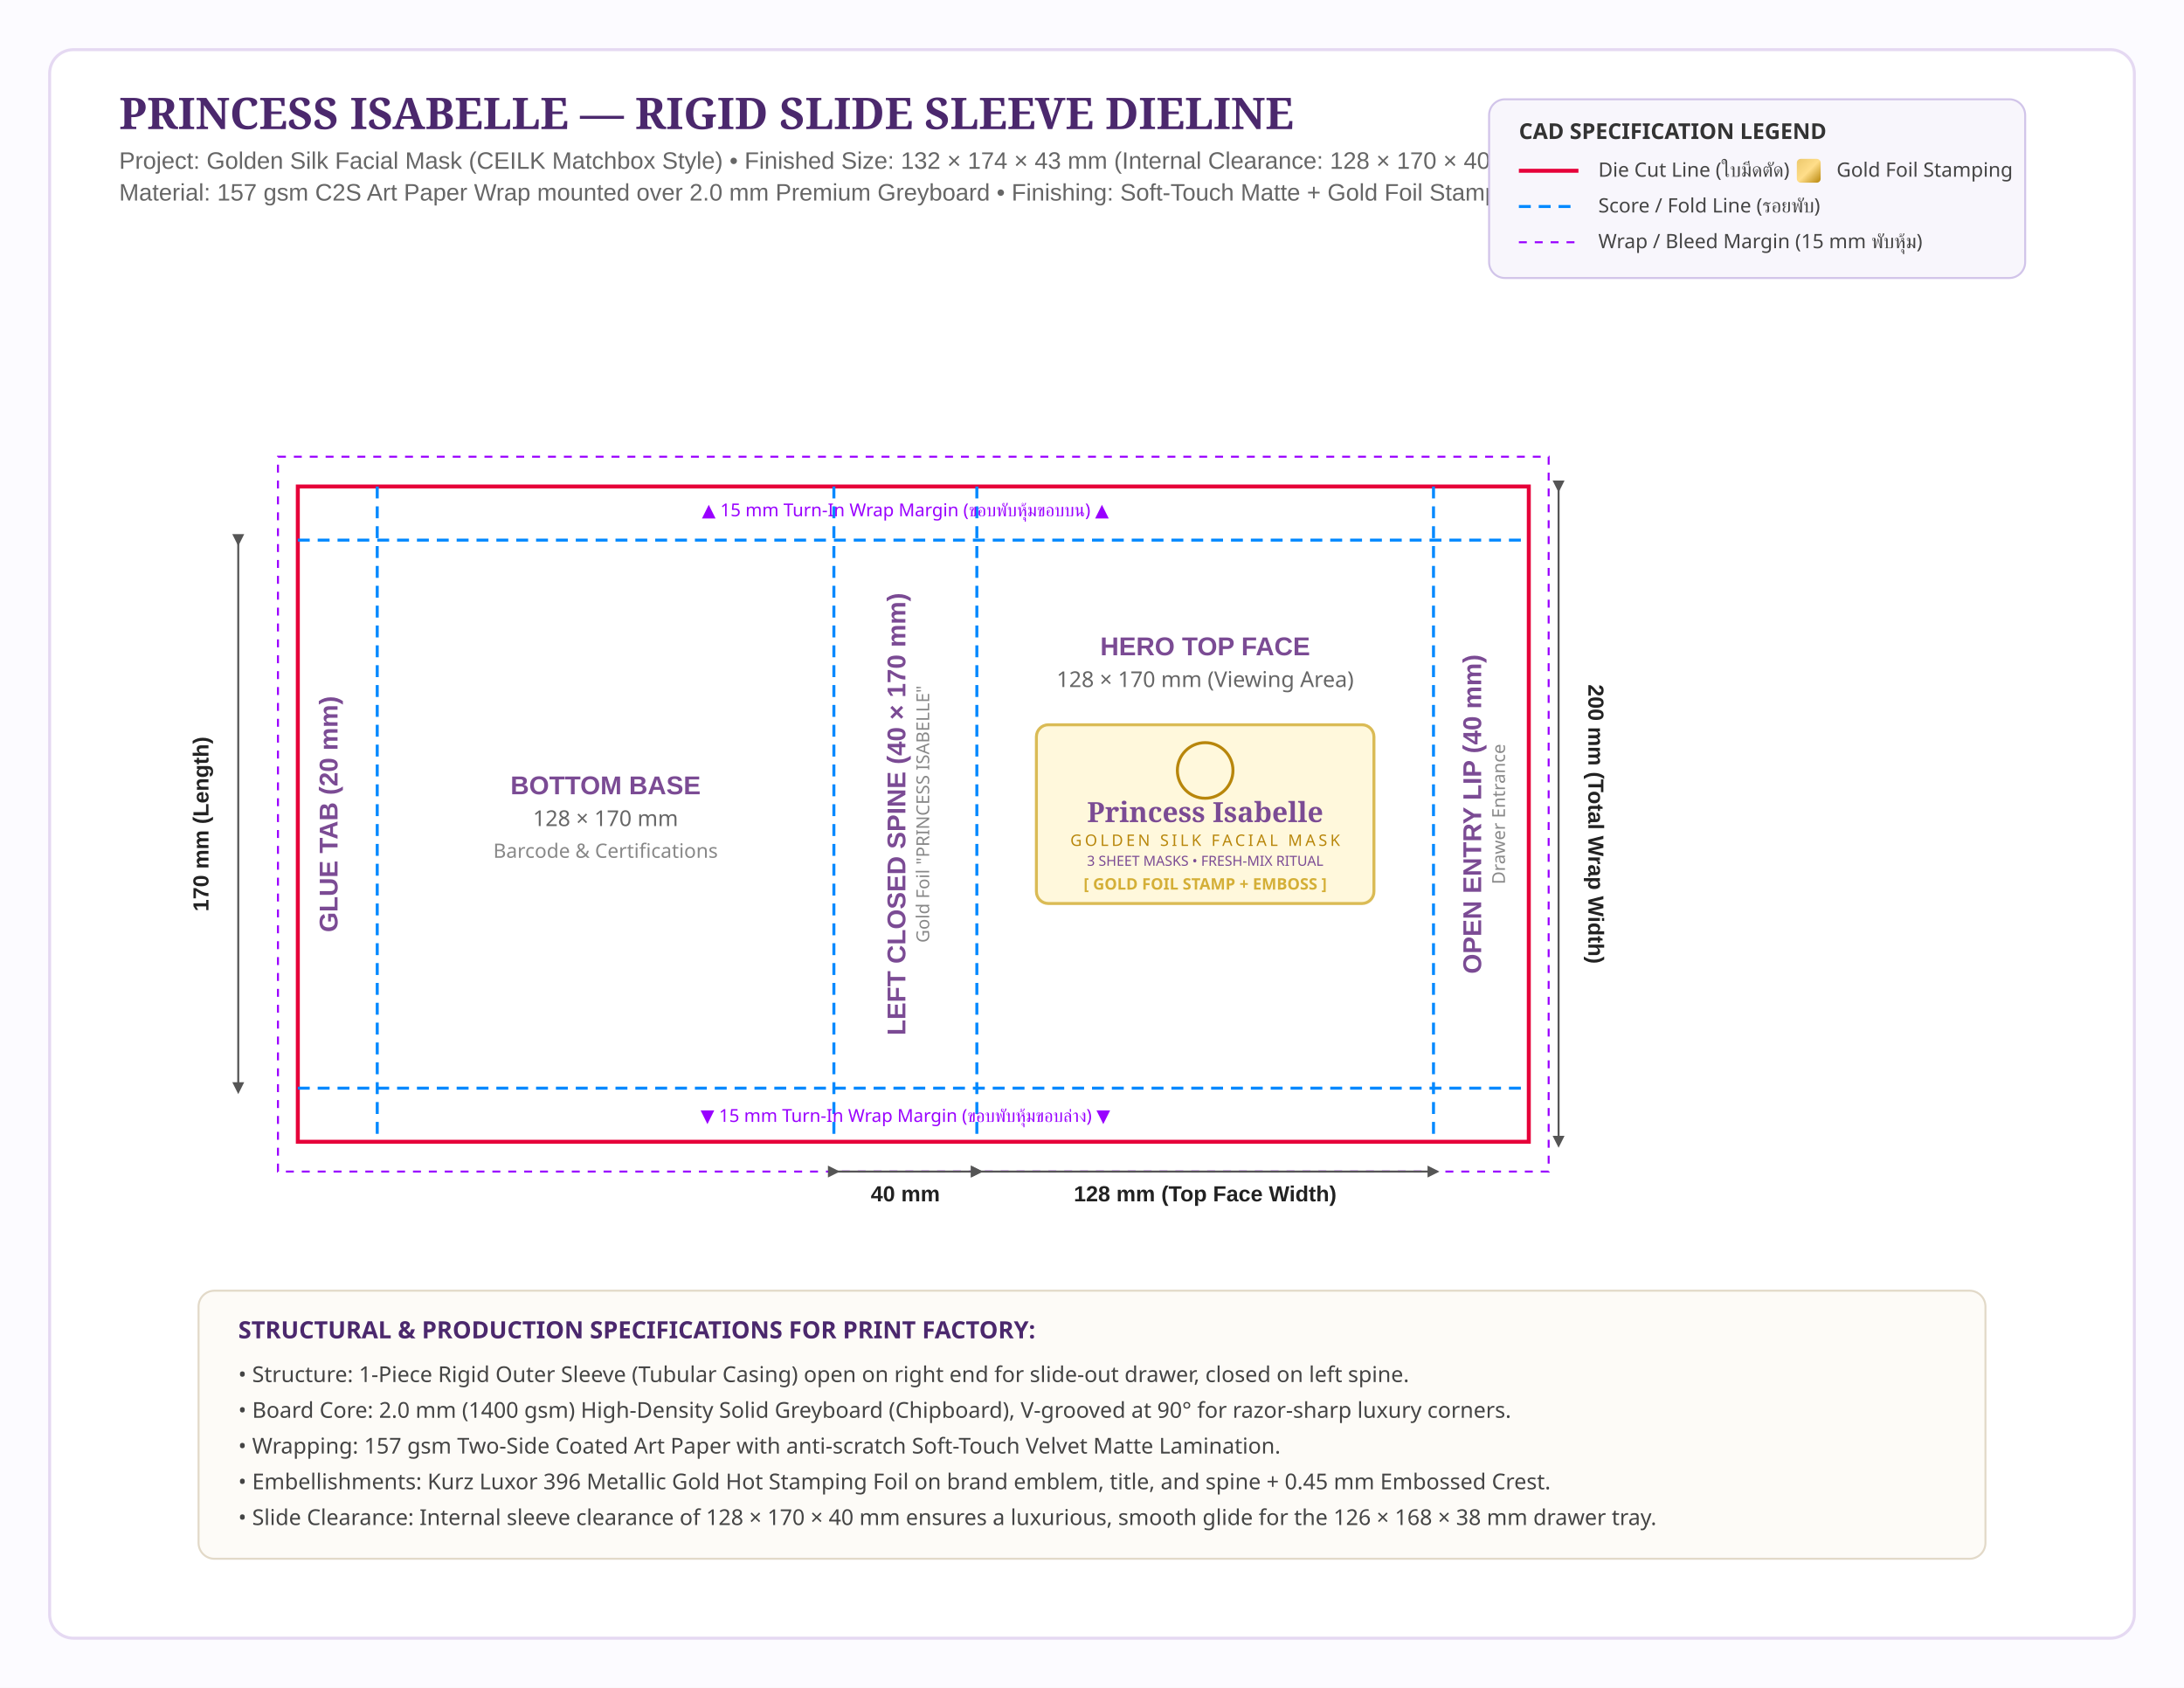
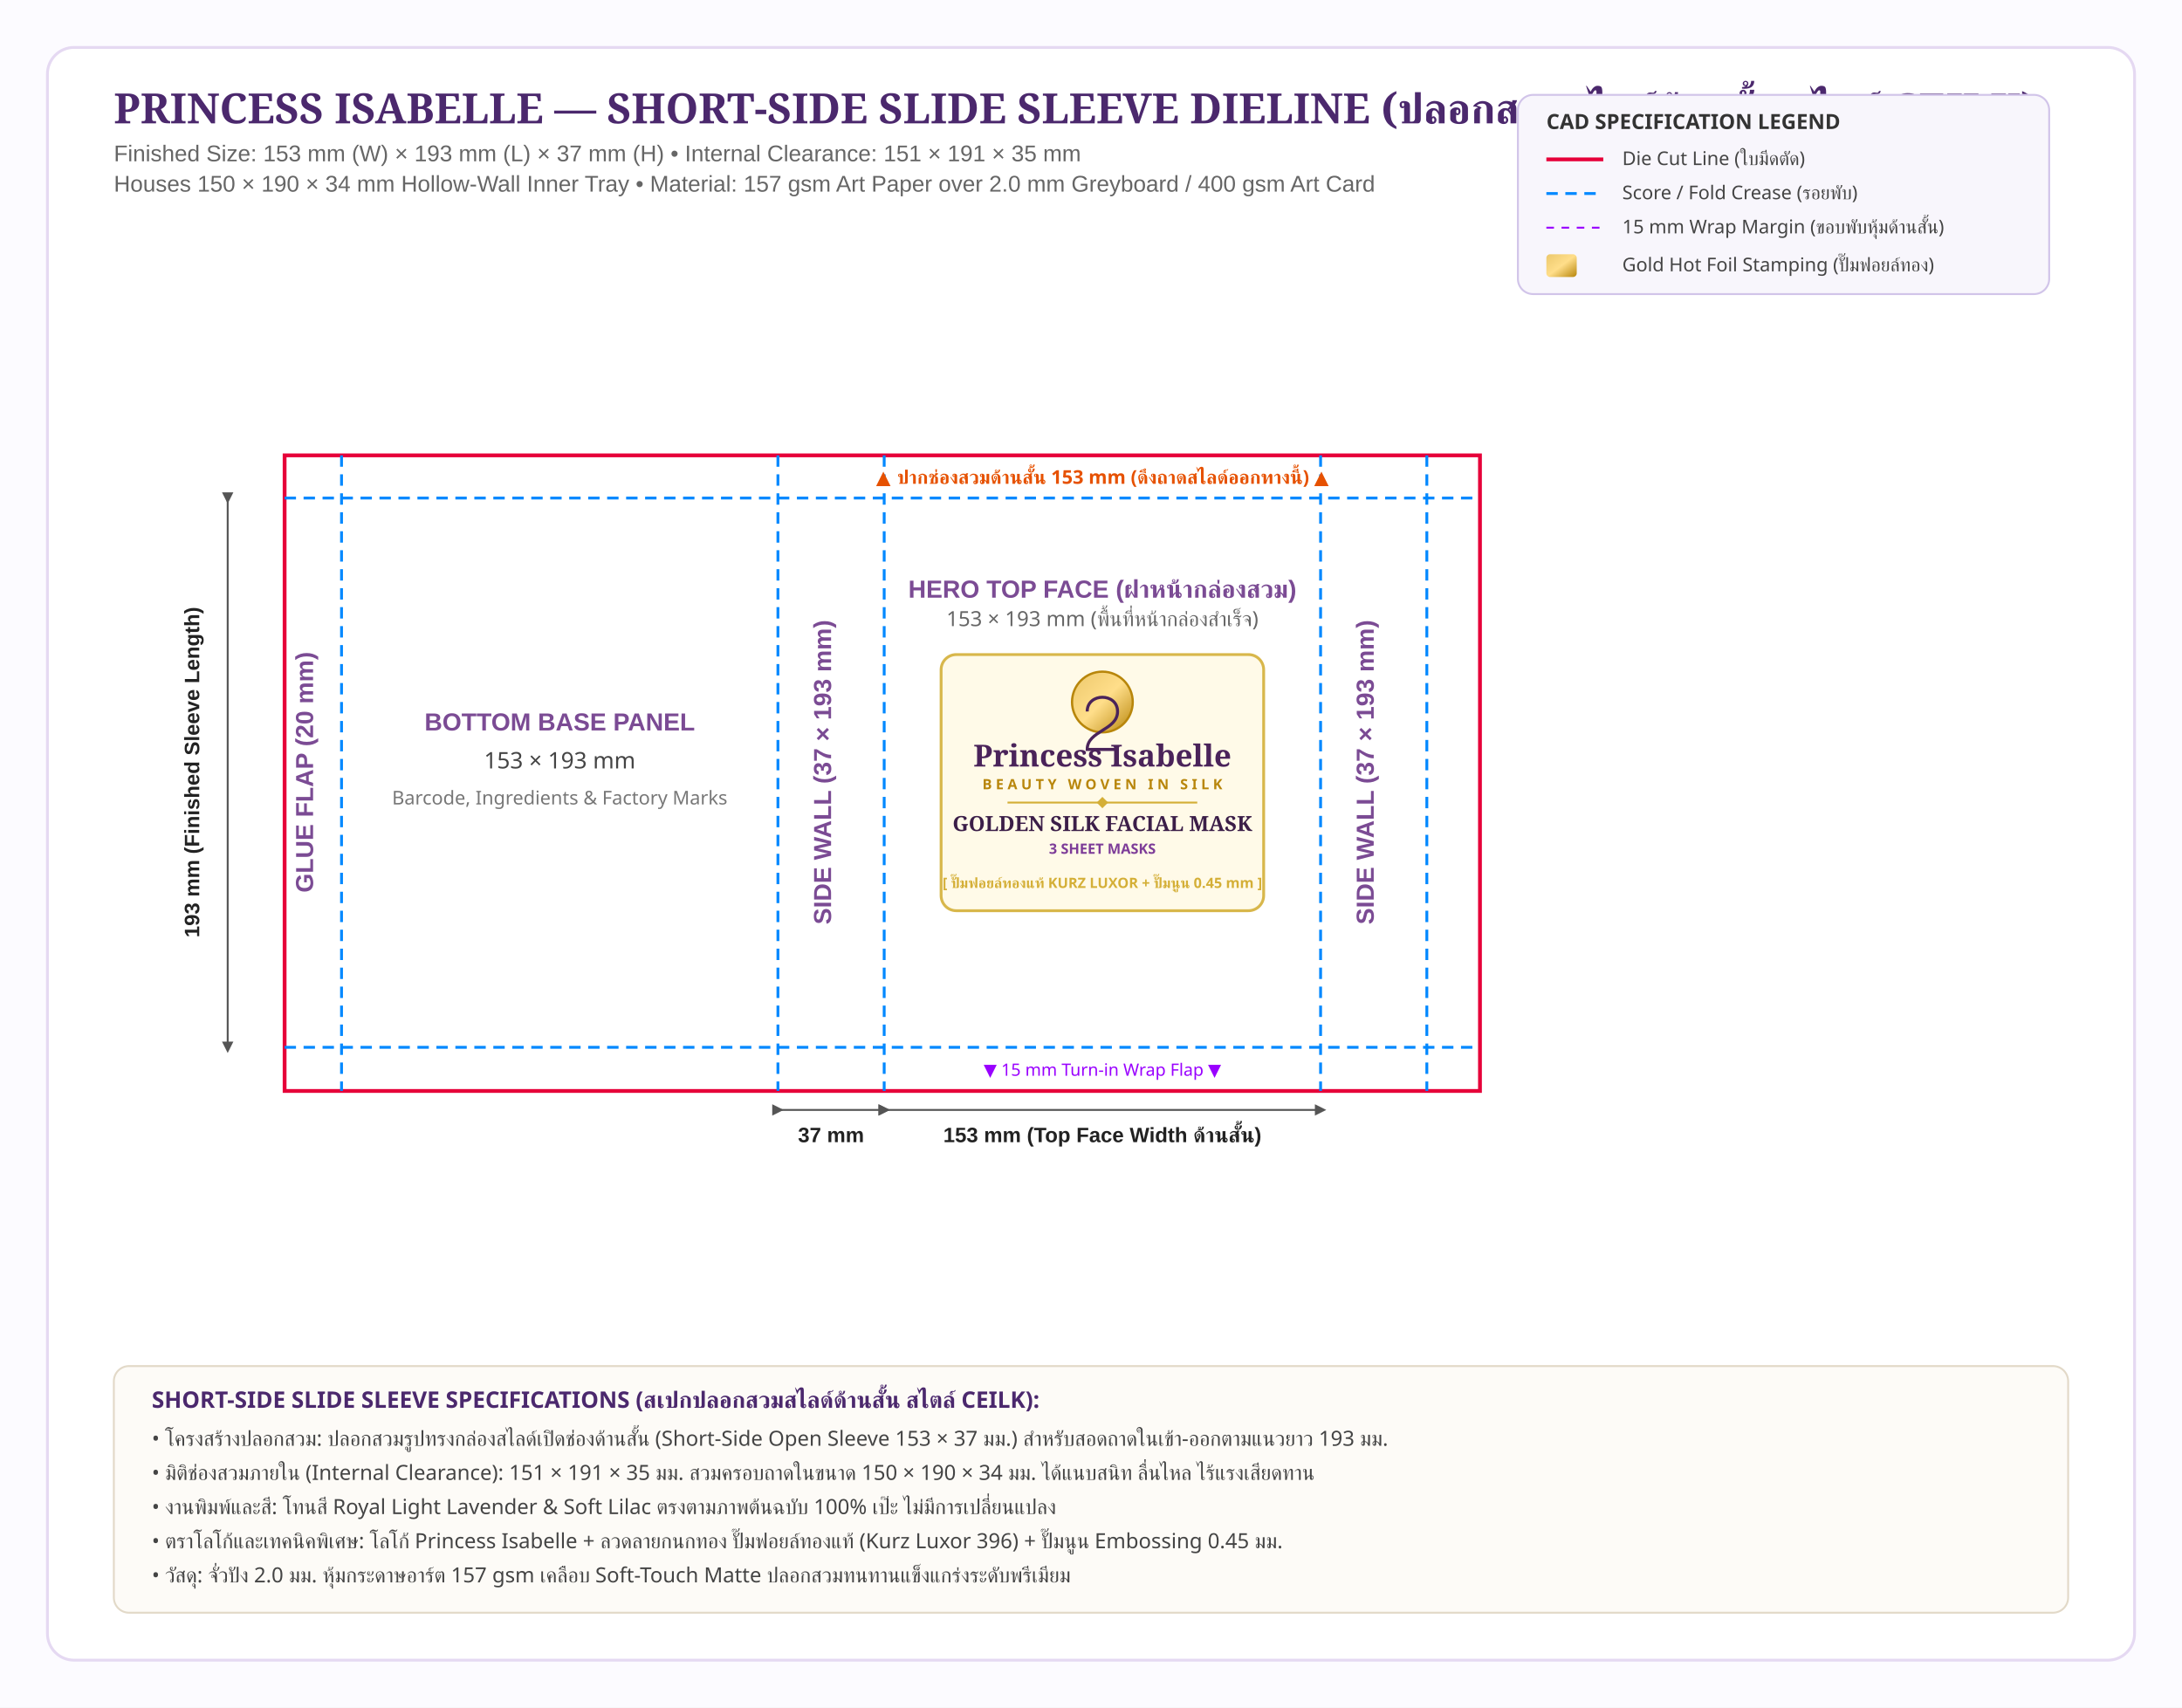
- <svg xmlns="http://www.w3.org/2000/svg" viewBox="0 0 1100 850" width="100%" height="100%">
+ <svg xmlns="http://www.w3.org/2000/svg" viewBox="0 0 1150 900" width="100%" height="100%">
  <defs>
    <style>
      .cut-line { stroke: #E60039; stroke-width: 2; fill: none; }
      .crease-line { stroke: #0088FF; stroke-width: 1.5; stroke-dasharray: 6,4; fill: none; }
      .bleed-line { stroke: #9900FF; stroke-width: 1; stroke-dasharray: 4,4; fill: none; }
-       .foil-zone { fill: #FFF7D6; stroke: #D4AF37; stroke-width: 1.5; opacity: 0.85; }
-       .dim-line { stroke: #555555; stroke-width: 1; marker-start: url(#arr); marker-end: url(#arr); }
+       .foil-zone { fill: #FFF9E6; stroke: #D4AF37; stroke-width: 1.5; opacity: 0.9; }
+       .dim-line { stroke: #555555; stroke-width: 1; marker-start: url(#arr-s); marker-end: url(#arr-s); }
      .dim-text { font-family: 'Segoe UI', Arial, sans-serif; font-size: 11px; fill: #222222; font-weight: bold; text-anchor: middle; }
      .label-title { font-family: 'Playfair Display', Georgia, serif; font-size: 22px; fill: #4B286D; font-weight: bold; }
      .label-sub { font-family: 'Segoe UI', Arial, sans-serif; font-size: 12px; fill: #666666; }
      .panel-label { font-family: 'Segoe UI', Arial, sans-serif; font-size: 13px; fill: #7B4B94; font-weight: bold; text-anchor: middle; }
    </style>
-     <marker id="arr" viewBox="0 0 10 10" refX="5" refY="5" markerWidth="6" markerHeight="6" orient="auto">
+     <marker id="arr-s" viewBox="0 0 10 10" refX="5" refY="5" markerWidth="6" markerHeight="6" orient="auto">
      <path d="M 0 0 L 10 5 L 0 10 z" fill="#555" />
    </marker>
-     <linearGradient id="goldGrad" x1="0%" y1="0%" x2="100%" y2="100%">
+     <linearGradient id="goldSleeve" x1="0%" y1="0%" x2="100%" y2="100%">
      <stop offset="0%" stop-color="#ECC86C" />
      <stop offset="50%" stop-color="#FFDE8A" />
      <stop offset="100%" stop-color="#B8860B" />
    </linearGradient>
-     <linearGradient id="lavenderGrad" x1="0%" y1="0%" x2="0%" y2="100%">
-       <stop offset="0%" stop-color="#F5EEFA" />
-       <stop offset="100%" stop-color="#E8DBF0" />
+     <linearGradient id="sleeveLavender" x1="0%" y1="0%" x2="0%" y2="100%">
+       <stop offset="0%" stop-color="#FAF4FD" />
+       <stop offset="100%" stop-color="#E9DBF0" />
    </linearGradient>
  </defs>
  <rect width="100%" height="100%" fill="#FCFBFF" />
-   <rect x="25" y="25" width="1050" height="800" rx="12" fill="#FFFFFF" stroke="#E5D9F2" stroke-width="1.5" />
+   <rect x="25" y="25" width="1100" height="850" rx="14" fill="#FFFFFF" stroke="#E5D9F2" stroke-width="1.5" />
  <g transform="translate(60, 65)">
-     <text class="label-title" x="0" y="0">PRINCESS ISABELLE — RIGID SLIDE SLEEVE DIELINE</text>
-     <text class="label-sub" x="0" y="20">Project: Golden Silk Facial Mask (CEILK Matchbox Style) • Finished Size: 132 × 174 × 43 mm (Internal Clearance: 128 × 170 × 40 mm)</text>
-     <text class="label-sub" x="0" y="36">Material: 157 gsm C2S Art Paper Wrap mounted over 2.0 mm Premium Greyboard • Finishing: Soft-Touch Matte + Gold Foil Stamping + Micro-Embossing</text>
+     <text class="label-title" x="0" y="0">PRINCESS ISABELLE — SHORT-SIDE SLIDE SLEEVE DIELINE (ปลอกสวมสไลด์ด้านสั้น สไตล์ CEILK)</text>
+     <text class="label-sub" x="0" y="20">Finished Size: 153 mm (W) × 193 mm (L) × 37 mm (H) • Internal Clearance: 151 × 191 × 35 mm</text>
+     <text class="label-sub" x="0" y="36">Houses 150 × 190 × 34 mm Hollow-Wall Inner Tray • Material: 157 gsm Art Paper over 2.0 mm Greyboard / 400 gsm Art Card</text>
  </g>
-   <g transform="translate(750, 50)">
-     <rect width="270" height="90" rx="8" fill="#F8F6FC" stroke="#D1C4E9" stroke-width="1" />
-     <text x="15" y="20" font-family="'Segoe UI', sans-serif" font-size="11px" font-weight="bold" fill="#333">CAD SPECIFICATION LEGEND</text>
-     <line x1="15" y1="36" x2="45" y2="36" class="cut-line" />
-     <text x="55" y="39" font-family="'Segoe UI', sans-serif" font-size="10px" fill="#444">Die Cut Line (ใบมีดตัด)</text>
-     <line x1="15" y1="54" x2="45" y2="54" class="crease-line" />
-     <text x="55" y="57" font-family="'Segoe UI', sans-serif" font-size="10px" fill="#444">Score / Fold Line (รอยพับ)</text>
-     <line x1="15" y1="72" x2="45" y2="72" class="bleed-line" />
-     <text x="55" y="75" font-family="'Segoe UI', sans-serif" font-size="10px" fill="#444">Wrap / Bleed Margin (15 mm พับหุ้ม)</text>
-     <rect x="155" y="30" width="12" height="12" fill="url(#goldGrad)" rx="2" />
-     <text x="175" y="39" font-family="'Segoe UI', sans-serif" font-size="10px" fill="#444">Gold Foil Stamping</text>
+   <g transform="translate(800, 50)">
+     <rect width="280" height="105" rx="8" fill="#F8F6FC" stroke="#D1C4E9" stroke-width="1" />
+     <text x="15" y="18" font-family="'Segoe UI', sans-serif" font-size="11px" font-weight="bold" fill="#333">CAD SPECIFICATION LEGEND</text>
+     <line x1="15" y1="34" x2="45" y2="34" class="cut-line" />
+     <text x="55" y="37" font-family="'Segoe UI', sans-serif" font-size="10px" fill="#444">Die Cut Line (ใบมีดตัด)</text>
+     <line x1="15" y1="52" x2="45" y2="52" class="crease-line" />
+     <text x="55" y="55" font-family="'Segoe UI', sans-serif" font-size="10px" fill="#444">Score / Fold Crease (รอยพับ)</text>
+     <line x1="15" y1="70" x2="45" y2="70" class="bleed-line" />
+     <text x="55" y="73" font-family="'Segoe UI', sans-serif" font-size="10px" fill="#444">15 mm Wrap Margin (ขอบพับหุ้มด้านสั้น)</text>
+     <rect x="15" y="84" width="16" height="12" fill="url(#goldSleeve)" rx="2" />
+     <text x="55" y="93" font-family="'Segoe UI', sans-serif" font-size="10px" fill="#444">Gold Hot Foil Stamping (ปั๊มฟอยล์ทอง)</text>
  </g>
-   <g transform="translate(100, 200)">
-     <rect x="40" y="30" width="640" height="360" class="bleed-line" />
-     <polygon points="       50,45 670,45 670,375 50,375     " class="cut-line" fill="url(#lavenderGrad)" fill-opacity="0.4" />
-     <line x1="90" y1="45" x2="90" y2="375" class="crease-line" />
-     <line x1="320" y1="45" x2="320" y2="375" class="crease-line" />
-     <line x1="392" y1="45" x2="392" y2="375" class="crease-line" />
-     <line x1="622" y1="45" x2="622" y2="375" class="crease-line" />
-     <line x1="50" y1="72" x2="670" y2="72" class="crease-line" />
-     <line x1="50" y1="348" x2="670" y2="348" class="crease-line" />
-     <g transform="translate(70, 210) rotate(-90)">
-       <text class="panel-label" x="0" y="0">GLUE TAB (20 mm)</text>
+   <g transform="translate(100, 210)">
+     <polygon points="       50,30 680,30 680,365 50,365     " class="cut-line" fill="url(#sleeveLavender)" fill-opacity="0.5" />
+     <line x1="80" y1="30" x2="80" y2="365" class="crease-line" />
+     <line x1="310" y1="30" x2="310" y2="365" class="crease-line" />
+     <line x1="366" y1="30" x2="366" y2="365" class="crease-line" />
+     <line x1="596" y1="30" x2="596" y2="365" class="crease-line" />
+     <line x1="652" y1="30" x2="652" y2="365" class="crease-line" />
+     <line x1="50" y1="52.5" x2="680" y2="52.5" class="crease-line" />
+     <line x1="50" y1="342" x2="680" y2="342" class="crease-line" />
+     <g transform="translate(65, 197) rotate(-90)">
+       <text class="panel-label" x="0" y="0">GLUE FLAP (20 mm)</text>
    </g>
-     <g transform="translate(205, 200)">
-       <text class="panel-label" x="0" y="0">BOTTOM BASE</text>
-       <text font-family="'Segoe UI', sans-serif" font-size="11px" fill="#666" text-anchor="middle" x="0" y="16">128 × 170 mm</text>
-       <text font-family="'Segoe UI', sans-serif" font-size="10px" fill="#888" text-anchor="middle" x="0" y="32">Barcode &amp; Certifications</text>
+     <g transform="translate(195, 190)">
+       <text class="panel-label" x="0" y="-15">BOTTOM BASE PANEL</text>
+       <text font-family="'Segoe UI', sans-serif" font-size="12px" fill="#444" text-anchor="middle" x="0" y="5">153 × 193 mm</text>
+       <text font-family="'Segoe UI', sans-serif" font-size="10px" fill="#777" text-anchor="middle" x="0" y="24">Barcode, Ingredients &amp; Factory Marks</text>
    </g>
-     <g transform="translate(356, 210) rotate(-90)">
-       <text class="panel-label" x="0" y="0">LEFT CLOSED SPINE (40 × 170 mm)</text>
-       <text font-family="'Segoe UI', sans-serif" font-size="9px" fill="#888" text-anchor="middle" x="0" y="12">Gold Foil "PRINCESS ISABELLE"</text>
+     <g transform="translate(338, 197) rotate(-90)">
+       <text class="panel-label" x="0" y="0">SIDE WALL (37 × 193 mm)</text>
    </g>
-     <g transform="translate(507, 200)">
-       <text class="panel-label" x="0" y="-70">HERO TOP FACE</text>
-       <text font-family="'Segoe UI', sans-serif" font-size="11px" fill="#666" text-anchor="middle" x="0" y="-54">128 × 170 mm (Viewing Area)</text>
-       <rect x="-85" y="-35" width="170" height="90" rx="6" class="foil-zone" />
-       <circle cx="0" cy="-12" r="14" fill="none" stroke="#B8860B" stroke-width="1.5" />
-       <text font-family="'Playfair Display', Georgia, serif" font-size="14px" font-weight="bold" fill="#7B4B94" text-anchor="middle" x="0" y="14">Princess Isabelle</text>
-       <text font-family="'Segoe UI', sans-serif" font-size="8px" letter-spacing="1.5" fill="#B8860B" text-anchor="middle" x="0" y="26">GOLDEN SILK FACIAL MASK</text>
-       <text font-family="'Segoe UI', sans-serif" font-size="7px" fill="#7B4B94" text-anchor="middle" x="0" y="36">3 SHEET MASKS • FRESH-MIX RITUAL</text>
-       <text font-family="'Segoe UI', sans-serif" font-size="8px" font-weight="bold" fill="#D4AF37" text-anchor="middle" x="0" y="48">[ GOLD FOIL STAMP + EMBOSS ]</text>
+     <g transform="translate(481, 190)">
+       <text class="panel-label" x="0" y="-85">HERO TOP FACE (ฝาหน้ากล่องสวม)</text>
+       <text font-family="'Segoe UI', sans-serif" font-size="11px" fill="#666" text-anchor="middle" x="0" y="-70">153 × 193 mm (พื้นที่หน้ากล่องสำเร็จ)</text>
+       <rect x="-85" y="-55" width="170" height="135" rx="8" class="foil-zone" />
+       <circle cx="0" cy="-30" r="16" fill="url(#goldSleeve)" stroke="#B8860B" stroke-width="1.2" />
+       <path d="M -8,-25 C -8,-35 8,-35 8,-25 C 8,-15 -8,-15 -8,-5 L 8,-5" fill="none" stroke="#4A235A" stroke-width="1.6" />
+       <text font-family="'Playfair Display', Georgia, serif" font-size="16px" font-weight="bold" fill="#4A235A" text-anchor="middle" x="0" y="4">Princess Isabelle</text>
+       <text font-family="'Segoe UI', sans-serif" font-size="7.5px" letter-spacing="2" fill="#B8860B" font-weight="bold" text-anchor="middle" x="0" y="16">BEAUTY WOVEN IN SILK</text>
+       <line x1="-50" y1="23" x2="50" y2="23" stroke="#D4AF37" stroke-width="1" />
+       <polygon points="0,20 3,23 0,26 -3,23" fill="#D4AF37" />
+       <text font-family="'Playfair Display', Georgia, serif" font-size="11px" font-weight="bold" fill="#3B1E48" text-anchor="middle" x="0" y="38">GOLDEN SILK FACIAL MASK</text>
+       <text font-family="'Segoe UI', sans-serif" font-size="7.5px" fill="#7D3C98" font-weight="bold" text-anchor="middle" x="0" y="50">3 SHEET MASKS</text>
+       <text font-family="'Segoe UI', sans-serif" font-size="7.5px" font-weight="bold" fill="#D4AF37" text-anchor="middle" x="0" y="68">[ ปั๊มฟอยล์ทองแท้ KURZ LUXOR + ปั๊มนูน 0.45 mm ]</text>
    </g>
-     <g transform="translate(646, 210) rotate(-90)">
-       <text class="panel-label" x="0" y="0">OPEN ENTRY LIP (40 mm)</text>
-       <text font-family="'Segoe UI', sans-serif" font-size="9px" fill="#888" text-anchor="middle" x="0" y="12">Drawer Entrance</text>
+     <g transform="translate(624, 197) rotate(-90)">
+       <text class="panel-label" x="0" y="0">SIDE WALL (37 × 193 mm)</text>
    </g>
-     <text font-family="'Segoe UI', sans-serif" font-size="9px" fill="#9900FF" text-anchor="middle" x="356" y="60">▲ 15 mm Turn-In Wrap Margin (ขอบพับหุ้มขอบบน) ▲</text>
-     <text font-family="'Segoe UI', sans-serif" font-size="9px" fill="#9900FF" text-anchor="middle" x="356" y="365">▼ 15 mm Turn-In Wrap Margin (ขอบพับหุ้มขอบล่าง) ▼</text>
-     <line x1="20" y1="72" x2="20" y2="348" class="dim-line" />
-     <text class="dim-text" x="5" y="215" transform="rotate(-90 5 215)">170 mm (Length)</text>
-     <line x1="685" y1="45" x2="685" y2="375" class="dim-line" />
-     <text class="dim-text" x="700" y="215" transform="rotate(90 700 215)">200 mm (Total Wrap Width)</text>
-     <line x1="392" y1="390" x2="622" y2="390" class="dim-line" />
-     <text class="dim-text" x="507" y="405">128 mm (Top Face Width)</text>
-     <line x1="320" y1="390" x2="392" y2="390" class="dim-line" />
-     <text class="dim-text" x="356" y="405">40 mm</text>
+     <text font-family="'Segoe UI', sans-serif" font-size="10px" font-weight="bold" fill="#E65100" text-anchor="middle" x="481" y="45">▲ ปากช่องสวมด้านสั้น 153 mm (ดึงถาดสไลด์ออกทางนี้) ▲</text>
+     <text font-family="'Segoe UI', sans-serif" font-size="9px" fill="#9900FF" text-anchor="middle" x="481" y="357">▼ 15 mm Turn-in Wrap Flap ▼</text>
+     <line x1="20" y1="52.5" x2="20" y2="342" class="dim-line" />
+     <text class="dim-text" x="5" y="197" transform="rotate(-90 5 197)">193 mm (Finished Sleeve Length)</text>
+     <line x1="366" y1="375" x2="596" y2="375" class="dim-line" />
+     <text class="dim-text" x="481" y="392">153 mm (Top Face Width ด้านสั้น)</text>
+     <line x1="310" y1="375" x2="366" y2="375" class="dim-line" />
+     <text class="dim-text" x="338" y="392">37 mm</text>
  </g>
-   <g transform="translate(100, 650)">
-     <rect width="900" height="135" rx="8" fill="#FDFBF7" stroke="#E2D9C8" stroke-width="1" />
-     <text x="20" y="24" font-family="'Segoe UI', sans-serif" font-size="12px" font-weight="bold" fill="#4B286D">STRUCTURAL &amp; PRODUCTION SPECIFICATIONS FOR PRINT FACTORY:</text>
-     <text x="20" y="46" font-family="'Segoe UI', sans-serif" font-size="11px" fill="#444">• Structure: 1-Piece Rigid Outer Sleeve (Tubular Casing) open on right end for slide-out drawer, closed on left spine.</text>
-     <text x="20" y="64" font-family="'Segoe UI', sans-serif" font-size="11px" fill="#444">• Board Core: 2.0 mm (1400 gsm) High-Density Solid Greyboard (Chipboard), V-grooved at 90° for razor-sharp luxury corners.</text>
-     <text x="20" y="82" font-family="'Segoe UI', sans-serif" font-size="11px" fill="#444">• Wrapping: 157 gsm Two-Side Coated Art Paper with anti-scratch Soft-Touch Velvet Matte Lamination.</text>
-     <text x="20" y="100" font-family="'Segoe UI', sans-serif" font-size="11px" fill="#444">• Embellishments: Kurz Luxor 396 Metallic Gold Hot Stamping Foil on brand emblem, title, and spine + 0.45 mm Embossed Crest.</text>
-     <text x="20" y="118" font-family="'Segoe UI', sans-serif" font-size="11px" fill="#444">• Slide Clearance: Internal sleeve clearance of 128 × 170 × 40 mm ensures a luxurious, smooth glide for the 126 × 168 × 38 mm drawer tray.</text>
+   <g transform="translate(60, 720)">
+     <rect width="1030" height="130" rx="8" fill="#FDFBF7" stroke="#E2D9C8" stroke-width="1" />
+     <text x="20" y="22" font-family="'Segoe UI', sans-serif" font-size="12px" font-weight="bold" fill="#4B286D">SHORT-SIDE SLIDE SLEEVE SPECIFICATIONS (สเปกปลอกสวมสไลด์ด้านสั้น สไตล์ CEILK):</text>
+     <text x="20" y="42" font-family="'Segoe UI', sans-serif" font-size="11px" fill="#444">• โครงสร้างปลอกสวม: ปลอกสวมรูปทรงกล่องสไลด์เปิดช่องด้านสั้น (Short-Side Open Sleeve 153 × 37 มม.) สำหรับสอดถาดในเข้า-ออกตามแนวยาว 193 มม.</text>
+     <text x="20" y="60" font-family="'Segoe UI', sans-serif" font-size="11px" fill="#444">• มิติช่องสวมภายใน (Internal Clearance): 151 × 191 × 35 มม. สวมครอบถาดในขนาด 150 × 190 × 34 มม. ได้แนบสนิท ลื่นไหล ไร้แรงเสียดทาน</text>
+     <text x="20" y="78" font-family="'Segoe UI', sans-serif" font-size="11px" fill="#444">• งานพิมพ์และสี: โทนสี Royal Light Lavender &amp; Soft Lilac ตรงตามภาพต้นฉบับ 100% เป๊ะ ไม่มีการเปลี่ยนแปลง</text>
+     <text x="20" y="96" font-family="'Segoe UI', sans-serif" font-size="11px" fill="#444">• ตราโลโก้และเทคนิคพิเศษ: โลโก้ Princess Isabelle + ลวดลายกนกทอง ปั๊มฟอยล์ทองแท้ (Kurz Luxor 396) + ปั๊มนูน Embossing 0.45 มม.</text>
+     <text x="20" y="114" font-family="'Segoe UI', sans-serif" font-size="11px" fill="#444">• วัสดุ: จั่วปัง 2.0 มม. หุ้มกระดาษอาร์ต 157 gsm เคลือบ Soft-Touch Matte ปลอกสวมทนทานแข็งแกร่งระดับพรีเมียม</text>
  </g>
</svg>
